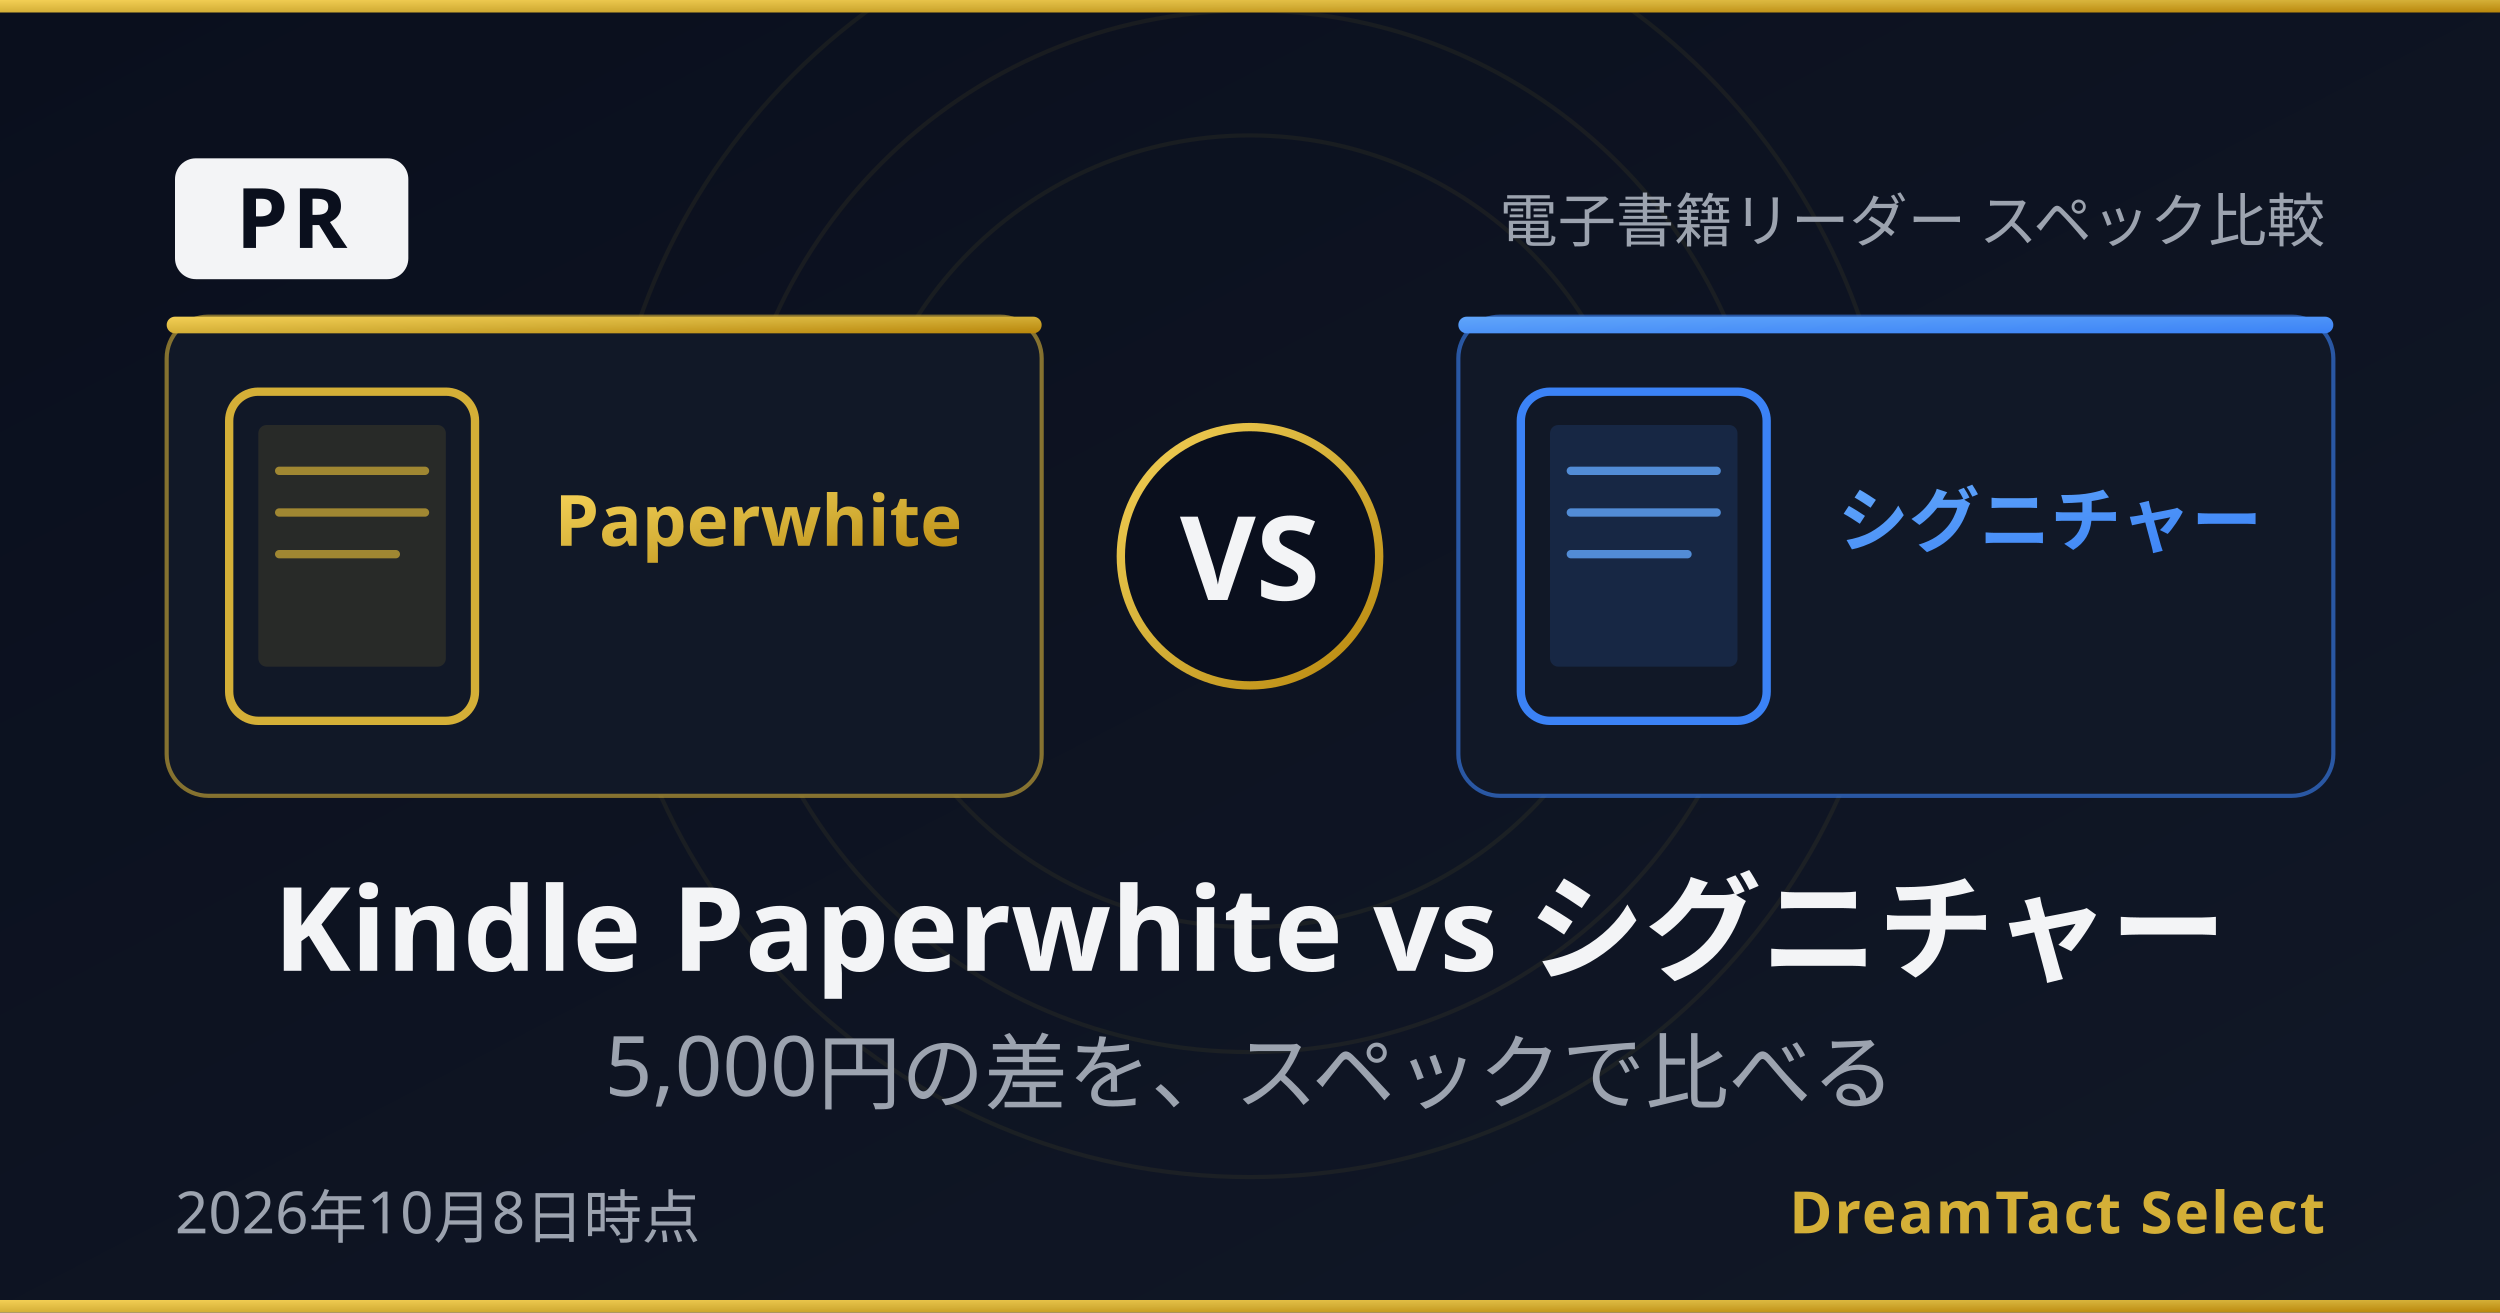
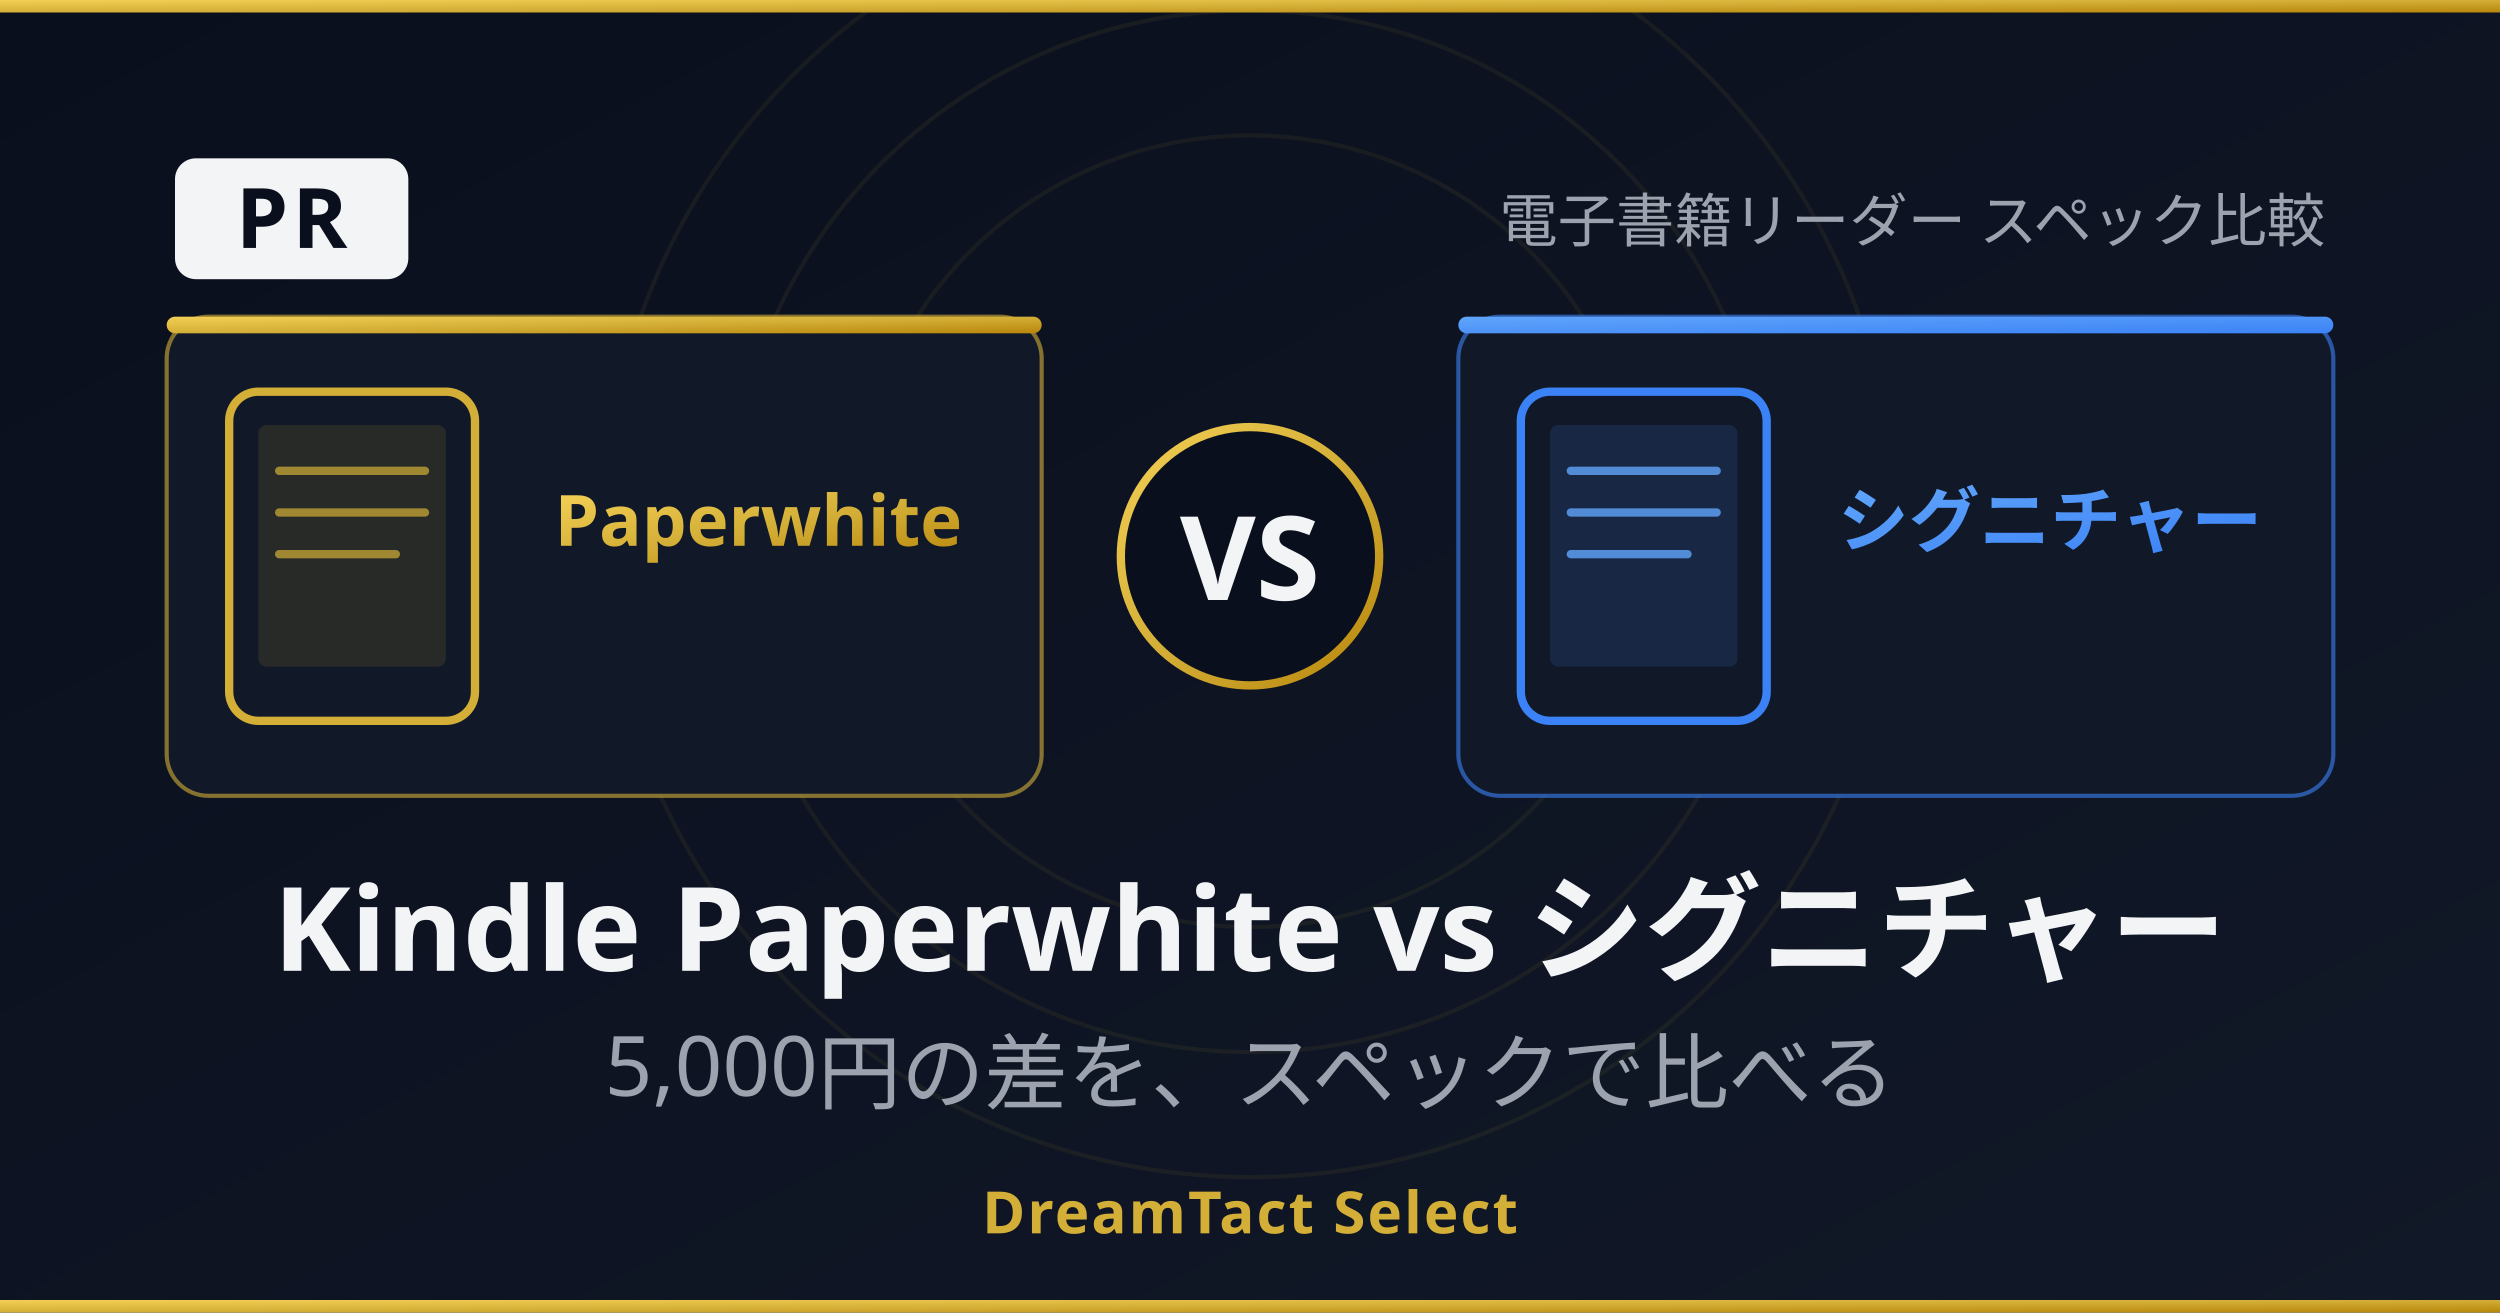
<svg xmlns="http://www.w3.org/2000/svg" width="1200" height="630" viewBox="0 0 1200 630" role="img" aria-labelledby="title desc">
  <defs>
    <linearGradient id="bg" x1="0" y1="0" x2="1" y2="1">
      <stop offset="0" stop-color="#0a0f1d" />
      <stop offset="1" stop-color="#111827" />
    </linearGradient>
    <linearGradient id="gold" x1="0" y1="0" x2="1" y2="1">
      <stop offset="0" stop-color="#f3cf55" />
      <stop offset="0.5" stop-color="#d4af37" />
      <stop offset="1" stop-color="#b8860b" />
    </linearGradient>
    <linearGradient id="blue" x1="0" y1="0" x2="1" y2="1">
      <stop offset="0" stop-color="#60a5fa" />
      <stop offset="1" stop-color="#3b82f6" />
    </linearGradient>
  </defs>
  <rect width="1200" height="630" fill="url(#bg)" />
  <g fill="none" stroke="#d4af37" stroke-opacity="0.07" stroke-width="2">
    <circle cx="600" cy="255" r="190" />
    <circle cx="600" cy="255" r="250" />
    <circle cx="600" cy="255" r="310" />
  </g>
  <rect x="0" y="0" width="1200" height="6" fill="url(#gold)" />
  <rect x="0" y="624" width="1200" height="6" fill="url(#gold)" />
  <g>
    <rect x="84" y="76" width="112" height="58" rx="10" fill="#f3f4f6" />
    <text x="140" y="119" text-anchor="middle" font-family="'Noto Sans JP', sans-serif" font-size="40" font-weight="900" fill="#0a0f1d" letter-spacing="2">PR</text>
  </g>
  <text x="1116" y="116" text-anchor="end" font-family="'Noto Sans JP', sans-serif" font-size="28" font-weight="500" fill="#9ca3af">電子書籍リーダー スペック比較</text>
  <g>
    <rect x="80" y="152" width="420" height="230" rx="20" fill="#111827" stroke="#d4af37" stroke-opacity="0.6" stroke-width="2" />
    <rect x="80" y="152" width="420" height="8" rx="4" fill="url(#gold)" />
    <rect x="110" y="188" width="118" height="158" rx="14" fill="none" stroke="#d4af37" stroke-width="4" />
    <rect x="124" y="204" width="90" height="116" rx="4" fill="#d4af37" fill-opacity="0.12" />
    <g stroke="#d4af37" stroke-opacity="0.7" stroke-width="4" stroke-linecap="round">
      <line x1="134" y1="226" x2="204" y2="226" />
      <line x1="134" y1="246" x2="204" y2="246" />
      <line x1="134" y1="266" x2="190" y2="266" />
    </g>
    <text x="364" y="262" text-anchor="middle" font-family="'Outfit', 'Noto Sans JP', sans-serif" font-size="34" font-weight="800" fill="url(#gold)">Paperwhite</text>
  </g>
  <g>
    <rect x="700" y="152" width="420" height="230" rx="20" fill="#111827" stroke="#3b82f6" stroke-opacity="0.6" stroke-width="2" />
    <rect x="700" y="152" width="420" height="8" rx="4" fill="url(#blue)" />
    <rect x="730" y="188" width="118" height="158" rx="14" fill="none" stroke="#3b82f6" stroke-width="4" />
    <rect x="744" y="204" width="90" height="116" rx="4" fill="#3b82f6" fill-opacity="0.14" />
    <g stroke="#60a5fa" stroke-opacity="0.8" stroke-width="4" stroke-linecap="round">
      <line x1="754" y1="226" x2="824" y2="226" />
      <line x1="754" y1="246" x2="824" y2="246" />
      <line x1="754" y1="266" x2="810" y2="266" />
    </g>
    <text x="984" y="262" text-anchor="middle" font-family="'Noto Sans JP', sans-serif" font-size="34" font-weight="900" fill="url(#blue)">シグニチャー</text>
  </g>
  <g>
    <circle cx="600" cy="267" r="62" fill="#0a0f1d" stroke="url(#gold)" stroke-width="4" />
    <text x="600" y="288" text-anchor="middle" font-family="'Outfit', 'Noto Sans JP', sans-serif" font-size="56" font-weight="800" fill="#f3f4f6">VS</text>
  </g>
  <text x="600" y="466" text-anchor="middle" font-family="'Noto Sans JP', sans-serif" font-size="56" font-weight="900" fill="#f3f4f6">Kindle Paperwhite vs シグニチャー</text>
  <text x="600" y="526" text-anchor="middle" font-family="'Noto Sans JP', sans-serif" font-size="40" font-weight="500" fill="#9ca3af">5,000円の差を、スペックで比べる</text>
-   <text x="84" y="592" text-anchor="start" font-family="'Noto Sans JP', sans-serif" font-size="28" font-weight="400" fill="#9ca3af">2026年10月8日時点</text>
-   <text x="1116" y="592" text-anchor="end" font-family="'Outfit', 'Noto Sans JP', sans-serif" font-size="28" font-weight="600" fill="#d4af37" letter-spacing="1">DreamTact Select</text>
+   <text x="600" y="592" text-anchor="middle" font-family="'Outfit', 'Noto Sans JP', sans-serif" font-size="28" font-weight="600" fill="#d4af37" letter-spacing="1">DreamTact Select</text>
</svg>
